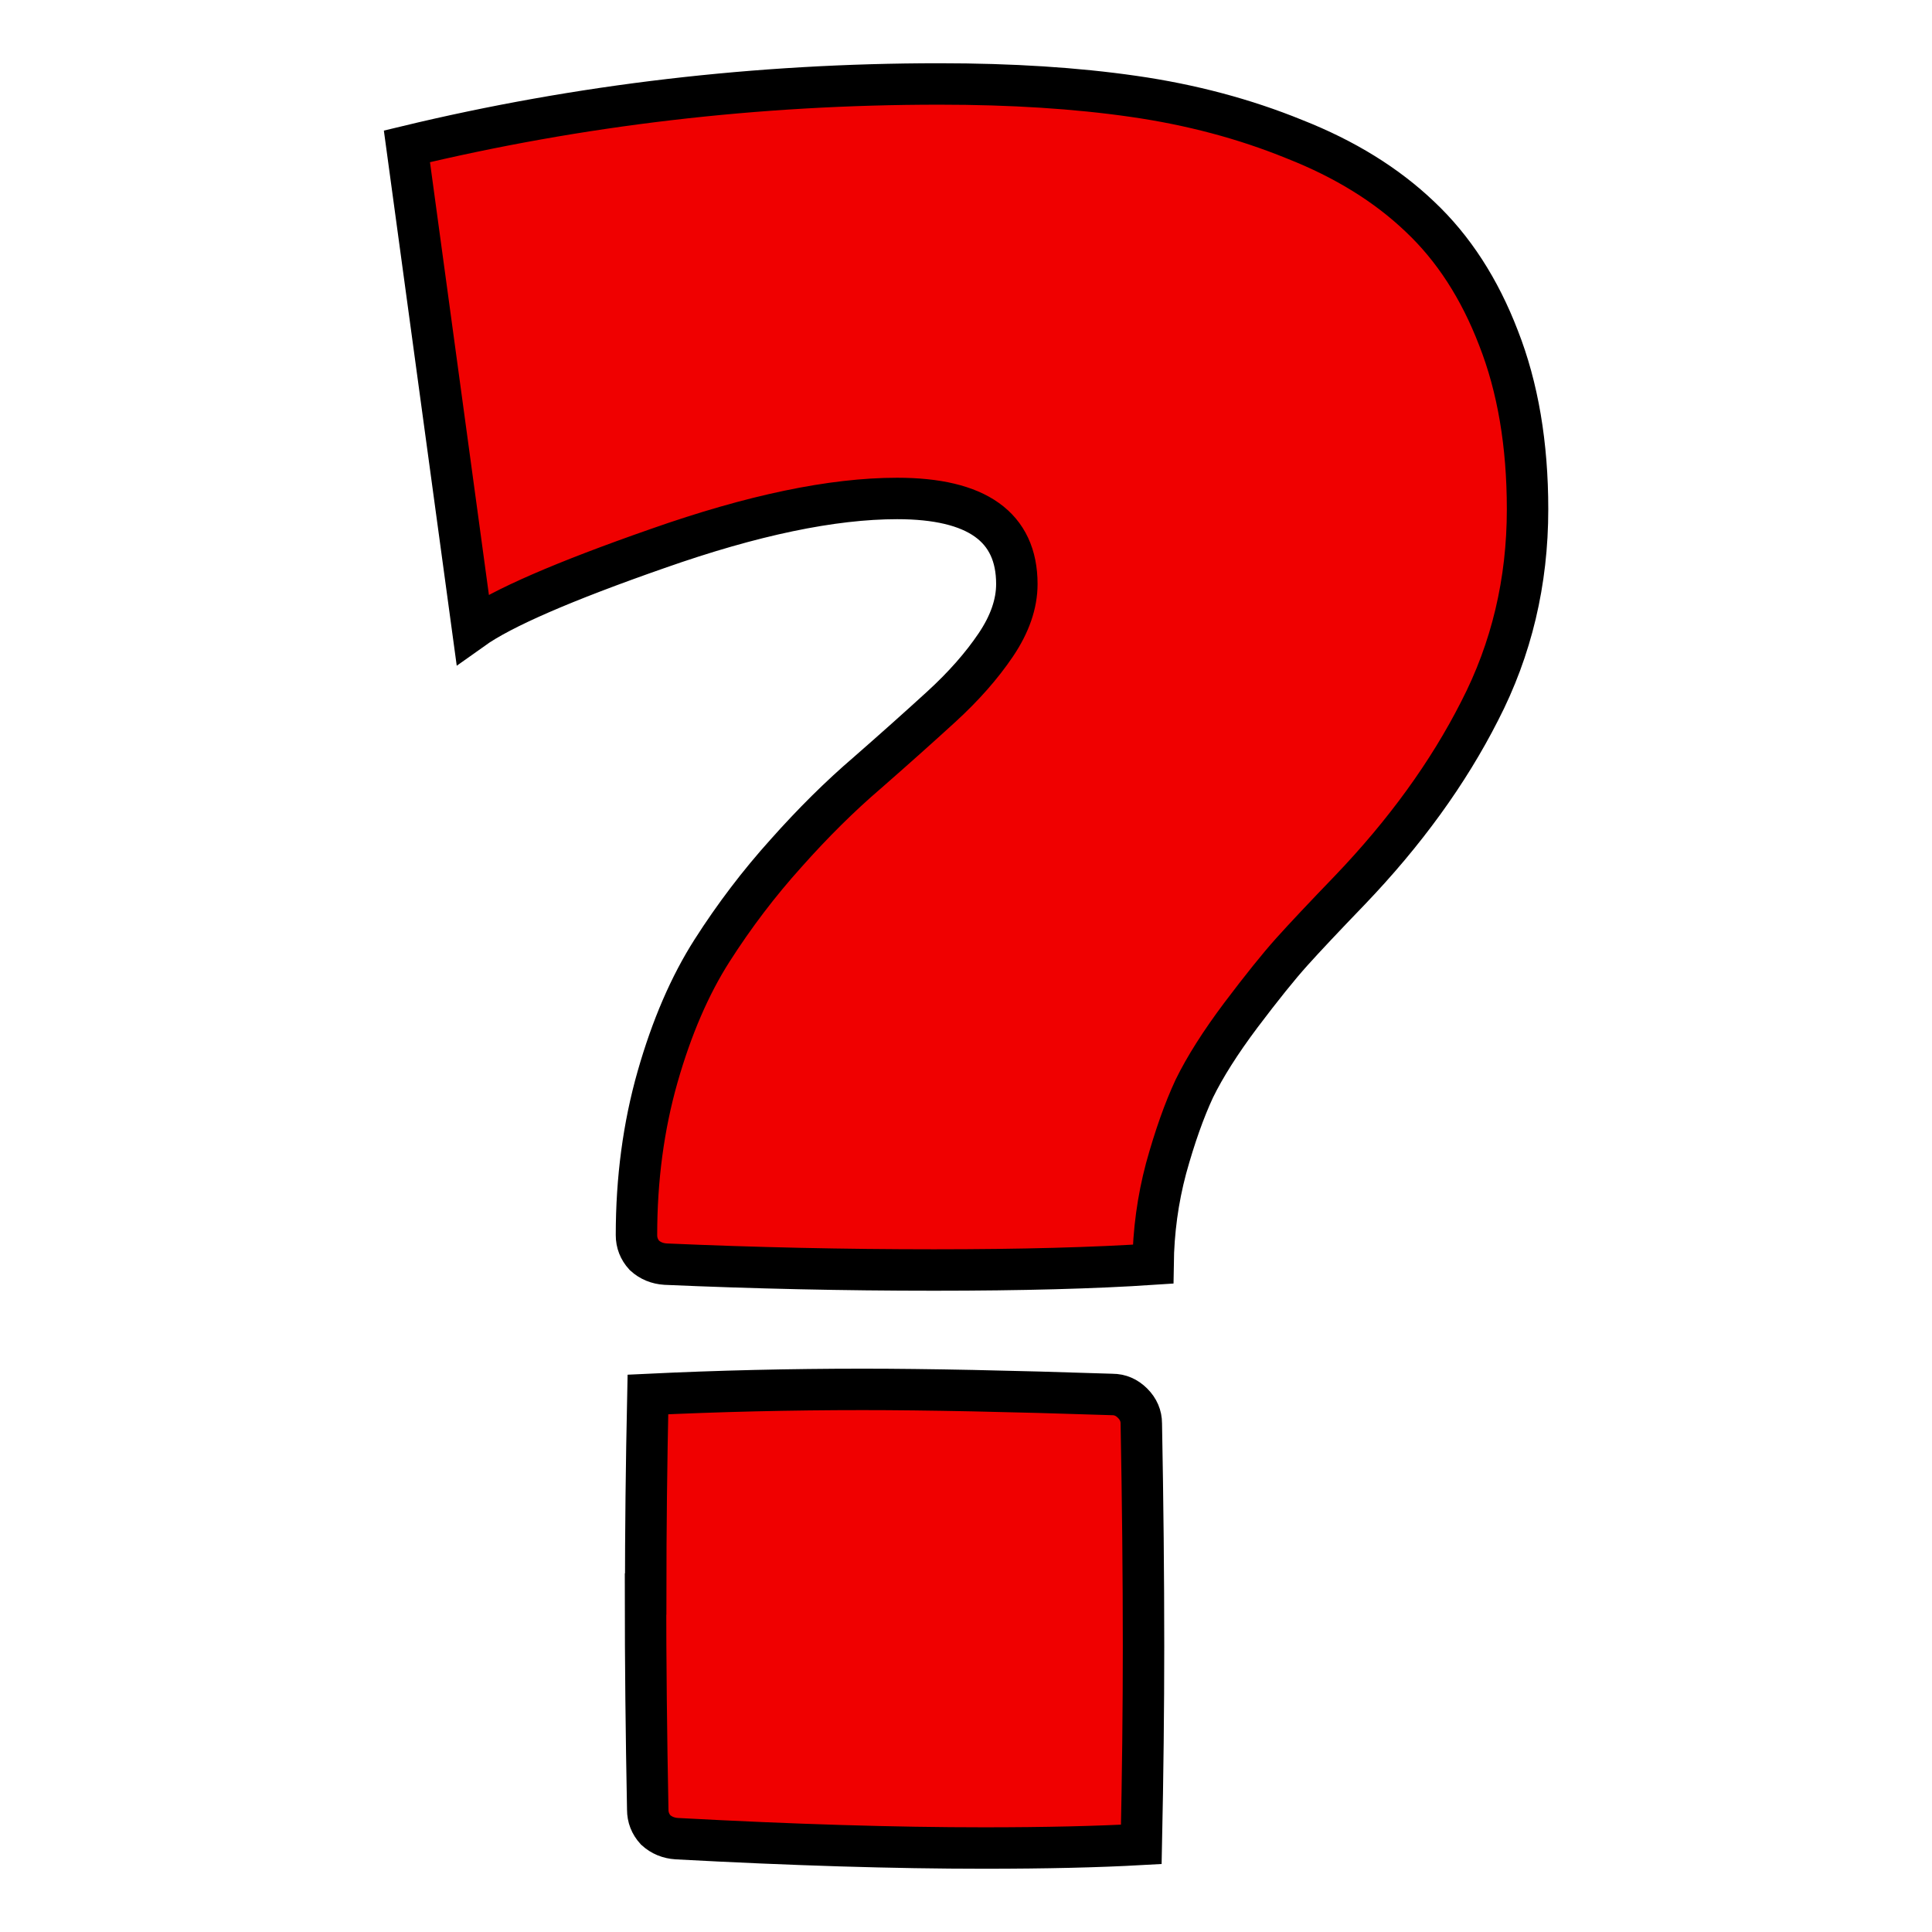
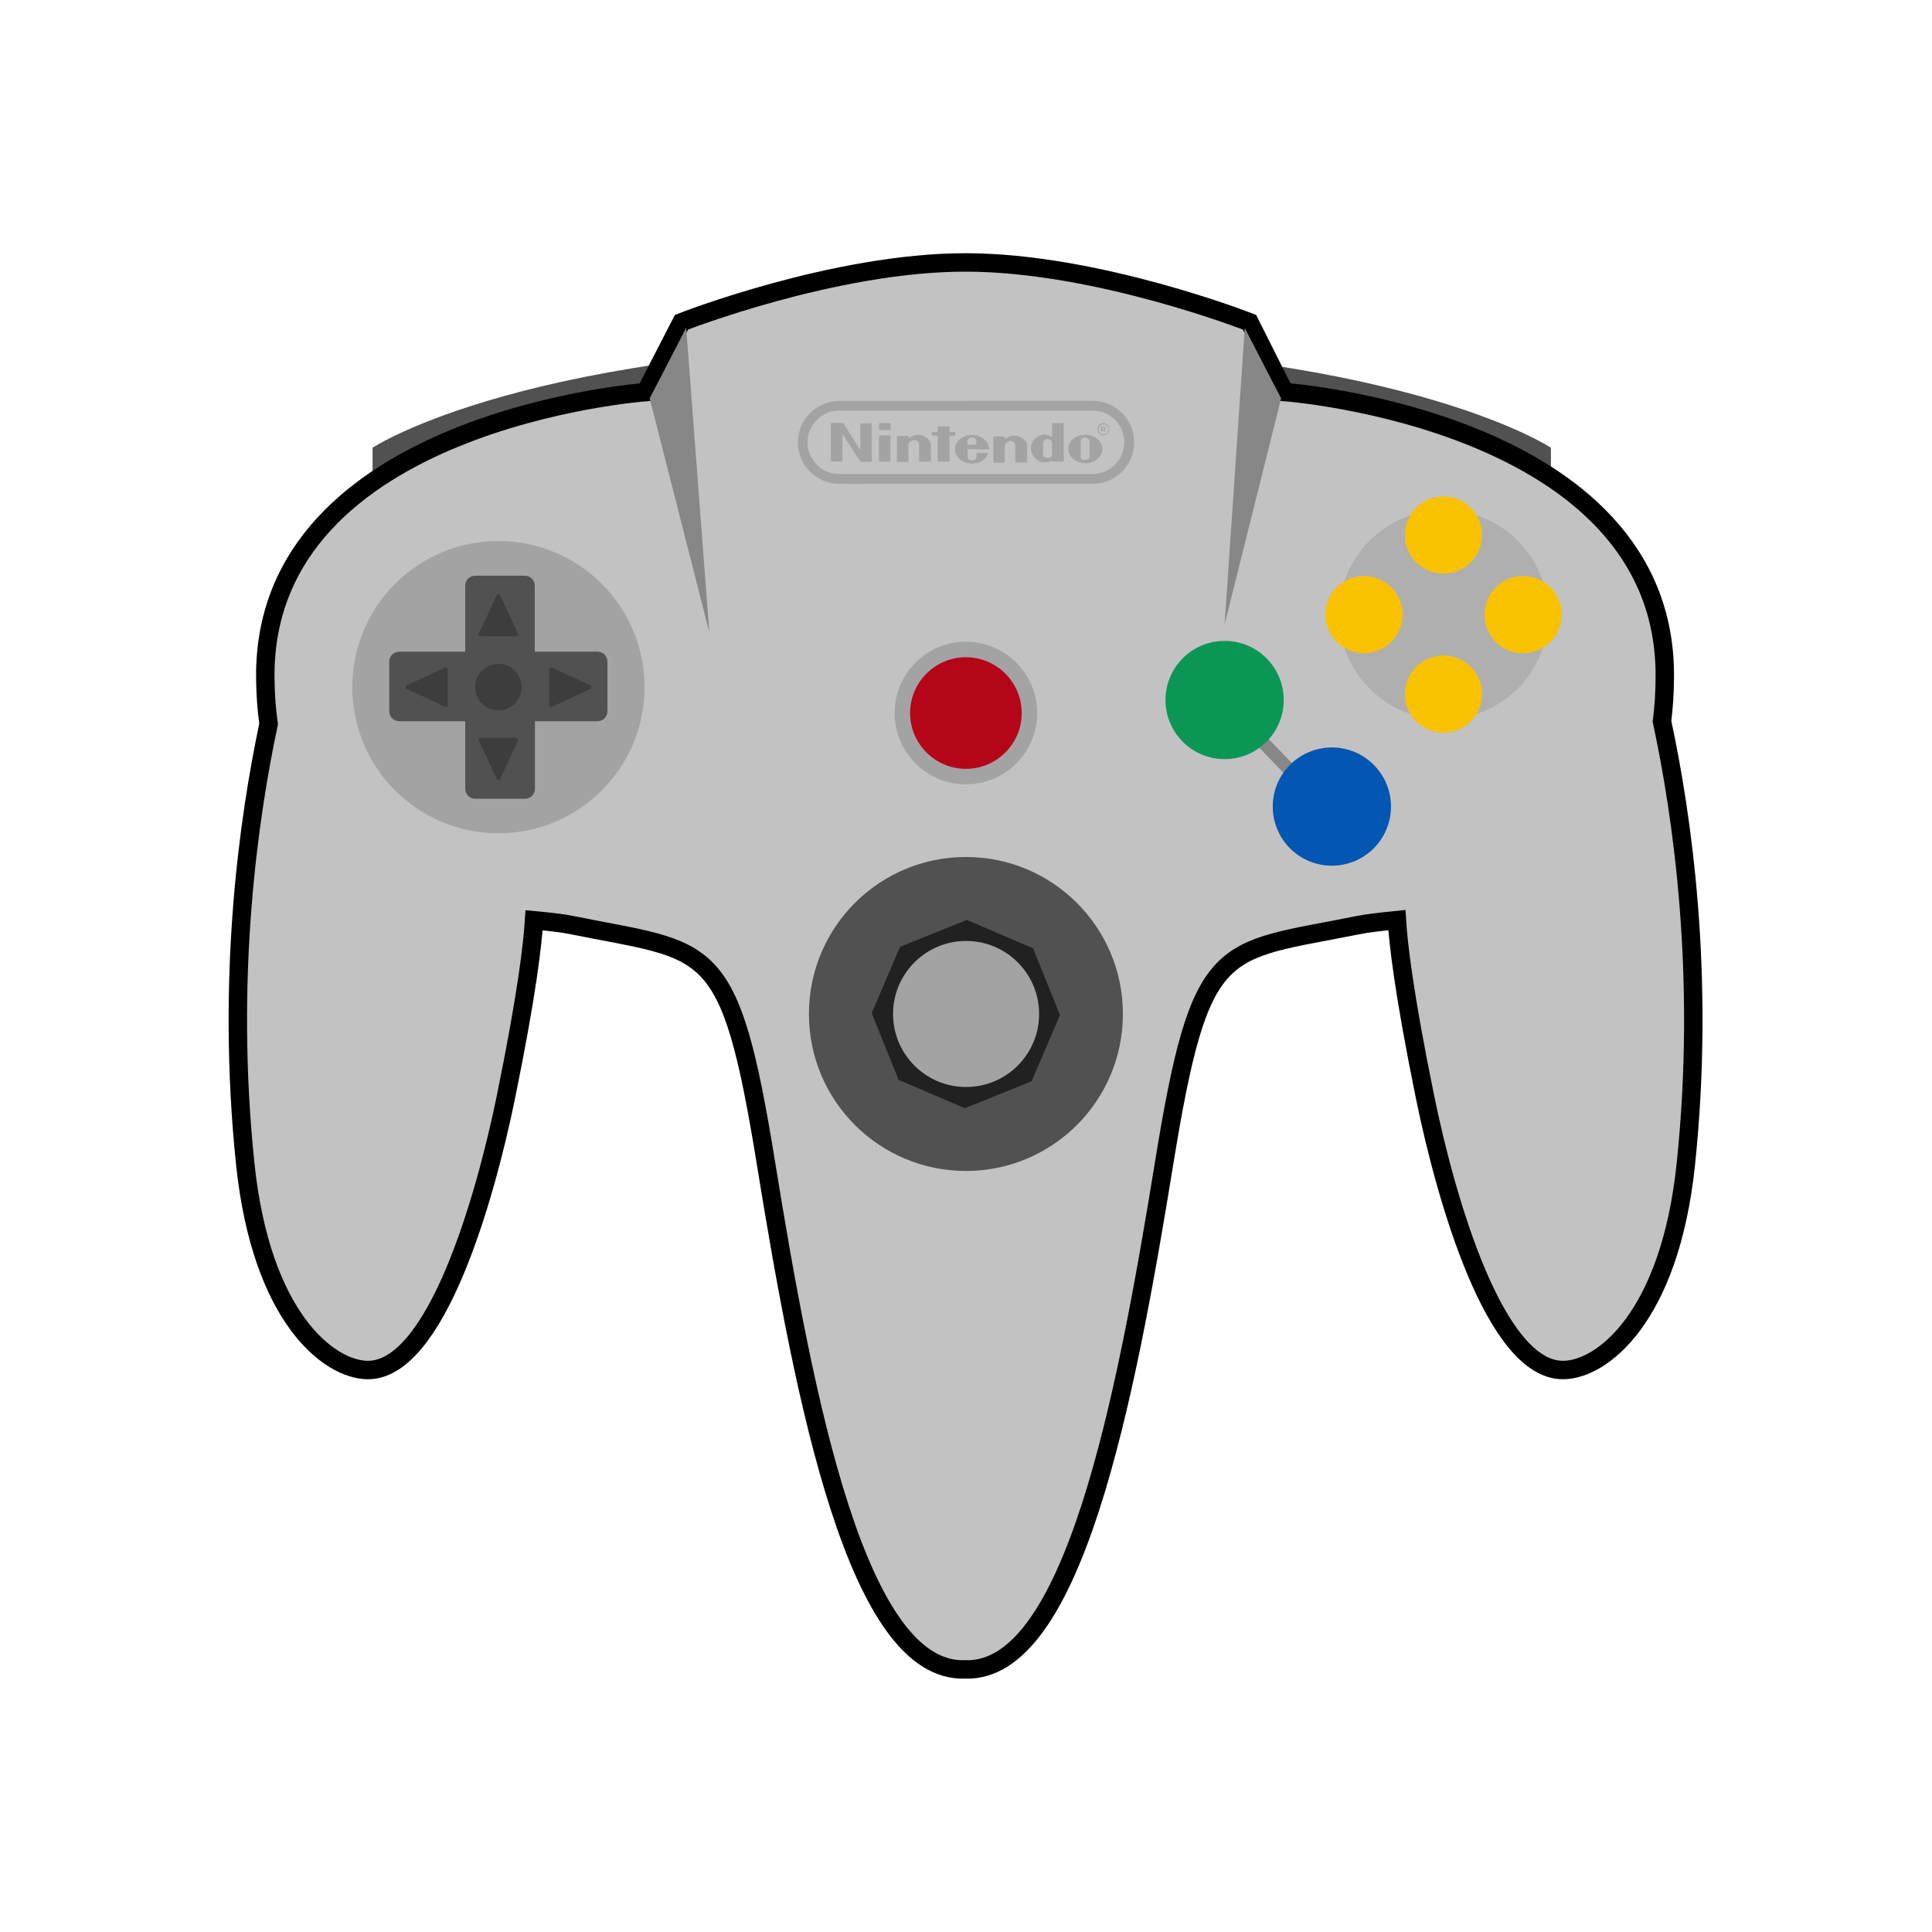
<svg xmlns="http://www.w3.org/2000/svg" width="42" height="42" viewBox="0 0 11.113 11.113" version="1.1" id="svg4925">
-   <defs id="defs4919" />
+   <defs id="defs4919">
+     <clipPath id="clipPath16" clipPathUnits="userSpaceOnUse">
+       <path id="path18" d="M 0,366.069 H 352.845 V 0 H 0 Z" />
+     </clipPath>
+     <clipPath id="clipPath16-4" clipPathUnits="userSpaceOnUse">
+       <path id="path18-6" d="M 0,366.069 H 352.845 V 0 H 0 Z" />
+     </clipPath>
+     <clipPath id="clipPath16-4-4" clipPathUnits="userSpaceOnUse">
+       <path id="path18-6-6" d="M 0,366.069 H 352.845 V 0 H 0 Z" />
+     </clipPath>
+   </defs>
  <g id="layer1" transform="translate(0,-285.8875)">
-     <g aria-label="?" style="font-style:normal;font-variant:normal;font-weight:normal;font-stretch:normal;font-size:18.723px;line-height:1.25;font-family:Digitalt;-inkscape-font-specification:Digitalt;letter-spacing:0px;word-spacing:0px;fill:#f00000;fill-opacity:1;stroke:#000000;stroke-width:0.261;stroke-miterlimit:4;stroke-dasharray:none;stroke-opacity:1" id="text4825" transform="matrix(0.913161,0,0,0.913161,1.938809,25.3087)">
-       <path d="m 1.944,295.4 q 0,-0.599 0.014,-1.257 0.667,-0.032 1.353,-0.032 0.603,0 1.572,0.032 0.073,0 0.128,0.055 0.055,0.055 0.055,0.128 0.014,0.741 0.014,1.403 0,0.59 -0.014,1.248 -0.411,0.023 -0.992,0.023 -0.841,0 -1.934,-0.059 -0.078,-0.005 -0.133,-0.055 -0.05,-0.055 -0.05,-0.128 -0.014,-0.718 -0.014,-1.358 z m -1.504,-9.119 q 1.632,-0.393 3.355,-0.393 0.681,0 1.221,0.078 0.544,0.078 1.015,0.27 0.475,0.187 0.791,0.489 0.315,0.297 0.494,0.763 0.183,0.466 0.183,1.079 0,0.686 -0.302,1.271 -0.297,0.585 -0.818,1.129 -0.242,0.251 -0.366,0.389 -0.123,0.137 -0.32,0.398 -0.192,0.256 -0.293,0.462 -0.096,0.206 -0.178,0.503 -0.078,0.293 -0.082,0.603 -0.553,0.037 -1.38,0.037 -0.85,0 -1.691,-0.037 -0.078,-0.005 -0.133,-0.055 -0.05,-0.055 -0.05,-0.128 0,-0.53 0.133,-0.997 0.133,-0.466 0.343,-0.795 0.21,-0.329 0.466,-0.613 0.256,-0.288 0.512,-0.507 0.256,-0.224 0.466,-0.416 0.21,-0.192 0.343,-0.389 0.133,-0.197 0.133,-0.384 0,-0.539 -0.754,-0.539 -0.613,0 -1.508,0.315 -0.891,0.311 -1.166,0.507 z" style="fill:#f00000;fill-opacity:1;stroke:#000000;stroke-width:0.261;stroke-miterlimit:4;stroke-dasharray:none;stroke-opacity:1" id="path4827" />
+     <g id="g6500">
+       <path d="m 8.921,288.75 v -0.287 c 0,0 -0.895,-0.596 -3.389,-0.596 -2.495,0 -3.389,0.596 -3.389,0.596 v 0.287" style="fill:#515151;fill-opacity:1;fill-rule:nonzero;stroke:none;stroke-width:0.023" id="path22-9-2" />
+       <path id="path26-2-4" d="m 5.553,287.397 c -0.757,0 -1.633,0.344 -1.633,0.344 l -0.207,0.402 c 0,0 -2.194,0.16 -2.187,1.636 5.085e-4,0.098 0.007,0.189 0.019,0.273 -0.114,0.538 -0.247,1.454 -0.134,2.533 0.093,0.884 0.482,1.179 0.701,1.183 0.396,0.007 0.679,-0.99 0.797,-1.565 0.124,-0.605 0.155,-0.891 0.163,-1.022 0.085,0.008 0.161,0.016 0.219,0.028 0.795,0.161 0.905,0.07 1.116,1.376 0.222,1.369 0.525,2.928 1.144,2.905 0.619,0.023 0.922,-1.537 1.144,-2.905 0.212,-1.307 0.321,-1.216 1.116,-1.376 0.059,-0.012 0.137,-0.02 0.224,-0.029 0.008,0.131 0.039,0.417 0.163,1.023 0.118,0.576 0.401,1.573 0.797,1.565 0.219,-0.004 0.609,-0.299 0.702,-1.183 0.114,-1.089 -0.022,-2.012 -0.137,-2.548 2.04e-5,-1.6e-4 -2.04e-5,-3.4e-4 0,-5e-4 0.01,-0.08 0.016,-0.166 0.016,-0.258 0.008,-1.476 -2.187,-1.636 -2.187,-1.636 L 7.187,287.741 c 0,0 -0.876,-0.344 -1.633,-0.344 z" style="fill:#c2c2c2;fill-opacity:1;fill-rule:nonzero;stroke:#000000;stroke-width:0.106;stroke-miterlimit:4;stroke-dasharray:none;stroke-opacity:1" />
+       <path d="m 7.16,287.774 -0.116,1.705 0.325,-1.3 z" style="fill:#878787;fill-opacity:1;fill-rule:nonzero;stroke:none;stroke-width:0.022" id="path226-0-9" />
+       <path d="m 3.696,289.84 c 0,0.458 -0.371,0.829 -0.829,0.829 -0.458,0 -0.829,-0.371 -0.829,-0.829 0,-0.458 0.371,-0.829 0.829,-0.829 0.458,0 0.829,0.371 0.829,0.829" style="fill:#a3a3a3;fill-opacity:1;fill-rule:nonzero;stroke:none;stroke-width:0.023" id="path46-2-8" />
+       <path d="m 3.696,289.84 c 0,0.458 -0.371,0.829 -0.829,0.829 -0.458,0 -0.829,-0.371 -0.829,-0.829 0,-0.458 0.371,-0.829 0.829,-0.829 0.458,0 0.829,0.371 0.829,0.829 z" style="fill:none;stroke:#a3a3a3;stroke-width:0.023;stroke-linecap:round;stroke-linejoin:round;stroke-miterlimit:10;stroke-dasharray:none;stroke-opacity:1" id="path50-4-3" />
+       <path d="M 3.02,290.482 H 2.733 c -0.032,0 -0.057,-0.026 -0.057,-0.057 v -0.389 H 2.296 c -0.032,0 -0.057,-0.026 -0.057,-0.057 v -0.286 c 0,-0.032 0.026,-0.057 0.057,-0.057 h 0.38 v -0.38 c 0,-0.032 0.026,-0.057 0.057,-0.057 h 0.286 c 0.032,0 0.057,0.026 0.057,0.057 v 0.38 h 0.361 c 0.032,0 0.057,0.026 0.057,0.057 v 0.286 c 0,0.032 -0.026,0.057 -0.057,0.057 H 3.077 v 0.389 c 0,0.032 -0.026,0.057 -0.057,0.057" style="fill:#515151;fill-opacity:1;fill-rule:nonzero;stroke:none;stroke-width:0.023" id="path54-7-1" />
+       <path d="m 5.966,289.989 c 0,0.226 -0.183,0.41 -0.41,0.41 -0.226,0 -0.41,-0.183 -0.41,-0.41 0,-0.226 0.183,-0.41 0.41,-0.41 0.226,0 0.41,0.183 0.41,0.41" style="fill:#a3a3a3;fill-opacity:1;fill-rule:nonzero;stroke:none;stroke-width:0.023" id="path58-7-3" />
+       <path d="m 6.459,291.72 c 0,0.499 -0.404,0.903 -0.903,0.903 -0.499,0 -0.903,-0.404 -0.903,-0.903 0,-0.499 0.404,-0.903 0.903,-0.903 0.499,0 0.903,0.404 0.903,0.903" style="fill:#515151;fill-opacity:1;fill-rule:nonzero;stroke:none;stroke-width:0.023" id="path66-4-9" />
+       <path d="m 7.458,290.305 -0.053,0.051 -0.186,-0.193 0.053,-0.051 z" style="fill:#878787;fill-opacity:1;fill-rule:nonzero;stroke:none;stroke-width:0.023" id="path70-9" />
+       <path d="m 8.906,289.423 c 0,0.333 -0.27,0.602 -0.602,0.602 -0.333,0 -0.602,-0.27 -0.602,-0.602 0,-0.333 0.27,-0.602 0.602,-0.602 0.333,0 0.602,0.27 0.602,0.602" style="fill:#afafaf;fill-opacity:1;fill-rule:nonzero;stroke:none;stroke-width:0.024" id="path78-3" />
+       <path d="m 3.001,289.84 c 0,0.074 -0.06,0.134 -0.134,0.134 -0.074,0 -0.134,-0.06 -0.134,-0.134 0,-0.074 0.06,-0.134 0.134,-0.134 0.074,0 0.134,0.06 0.134,0.134" style="fill:#3d3d3d;fill-opacity:1;fill-rule:nonzero;stroke:none;stroke-width:0.023" id="path82-1-0" />
+       <path d="m 2.765,290.143 h 0.204 l -0.102,0.219 z" style="fill:#3d3d3d;fill-opacity:1;fill-rule:nonzero;stroke:none;stroke-width:0.023" id="path86-2-6" />
+       <path d="m 2.765,290.143 h 0.204 l -0.102,0.219 z" style="fill:none;stroke:#3d3d3d;stroke-width:0.023;stroke-linecap:butt;stroke-linejoin:round;stroke-miterlimit:10;stroke-dasharray:none;stroke-opacity:1" id="path90-8-4" />
+       <path d="M 2.969,289.536 H 2.765 l 0.102,-0.219 z" style="fill:#3d3d3d;fill-opacity:1;fill-rule:nonzero;stroke:none;stroke-width:0.023" id="path94-9-0" />
+       <path d="M 2.969,289.536 H 2.765 l 0.102,-0.219 z" style="fill:none;stroke:#3d3d3d;stroke-width:0.023;stroke-linecap:butt;stroke-linejoin:round;stroke-miterlimit:10;stroke-dasharray:none;stroke-opacity:1" id="path98-3-6" />
+       <path d="m 2.564,289.738 v 0.204 l -0.219,-0.102 z" style="fill:#3d3d3d;fill-opacity:1;fill-rule:nonzero;stroke:none;stroke-width:0.023" id="path102-6-6" />
+       <path d="m 2.564,289.738 v 0.204 l -0.219,-0.102 z" style="fill:none;stroke:#3d3d3d;stroke-width:0.023;stroke-linecap:butt;stroke-linejoin:round;stroke-miterlimit:10;stroke-dasharray:none;stroke-opacity:1" id="path106-8-5" />
+       <path d="m 3.171,289.942 v -0.204 l 0.219,0.102 z" style="fill:#3d3d3d;fill-opacity:1;fill-rule:nonzero;stroke:none;stroke-width:0.023" id="path110-0-9" />
+       <path d="m 3.171,289.942 v -0.204 l 0.219,0.102 z" style="fill:none;stroke:#3d3d3d;stroke-width:0.023;stroke-linecap:butt;stroke-linejoin:round;stroke-miterlimit:10;stroke-dasharray:none;stroke-opacity:1" id="path114-2-7" />
+       <path d="m 5.877,289.989 c 0,0.177 -0.144,0.321 -0.321,0.321 -0.177,0 -0.321,-0.144 -0.321,-0.321 0,-0.177 0.144,-0.321 0.321,-0.321 0.177,0 0.321,0.144 0.321,0.321" style="fill:#b40519;fill-opacity:1;fill-rule:nonzero;stroke:none;stroke-width:0.023" id="path118-1-8" />
+       <path d="m 7.384,289.914 c 0,0.188 -0.152,0.34 -0.34,0.34 -0.188,0 -0.34,-0.152 -0.34,-0.34 0,-0.188 0.152,-0.34 0.34,-0.34 0.188,0 0.34,0.152 0.34,0.34" style="fill:#0c9655;fill-opacity:1;fill-rule:nonzero;stroke:none;stroke-width:0.023" id="path122-0-9" />
+       <path d="m 8.068,289.423 c 0,0.123 -0.1,0.222 -0.222,0.222 -0.123,0 -0.222,-0.1 -0.222,-0.222 0,-0.123 0.1,-0.222 0.222,-0.222 0.123,0 0.222,0.1 0.222,0.222" style="fill:#f9c200;fill-opacity:1;fill-rule:nonzero;stroke:none;stroke-width:0.023" id="path126-5-6" />
+       <path d="m 8.983,289.423 c 0,0.123 -0.1,0.222 -0.222,0.222 -0.123,0 -0.222,-0.1 -0.222,-0.222 0,-0.123 0.1,-0.222 0.222,-0.222 0.123,0 0.222,0.1 0.222,0.222" style="fill:#f9c200;fill-opacity:1;fill-rule:nonzero;stroke:none;stroke-width:0.023" id="path130-1-2" />
+       <path d="m 8.303,289.658 c 0.123,0 0.222,0.1 0.222,0.222 0,0.123 -0.1,0.222 -0.222,0.222 -0.123,0 -0.222,-0.1 -0.222,-0.222 0,-0.123 0.1,-0.222 0.222,-0.222" style="fill:#f9c200;fill-opacity:1;fill-rule:nonzero;stroke:none;stroke-width:0.023" id="path134-1-6" />
+       <path d="m 8.303,288.743 c 0.123,0 0.222,0.1 0.222,0.222 0,0.123 -0.1,0.222 -0.222,0.222 -0.123,0 -0.222,-0.1 -0.222,-0.222 0,-0.123 0.1,-0.222 0.222,-0.222" style="fill:#f9c200;fill-opacity:1;fill-rule:nonzero;stroke:none;stroke-width:0.023" id="path138-0-3" />
+       <path d="m 5.169,292.099 -0.155,-0.384 0.163,-0.381 0.384,-0.155 0.381,0.163 0.155,0.384 -0.163,0.381 -0.384,0.155 z" style="fill:#212121;fill-opacity:1;fill-rule:nonzero;stroke:none;stroke-width:0.023" id="path142-1" />
+       <path d="m 8.001,290.527 c 0,0.188 -0.152,0.34 -0.34,0.34 -0.188,0 -0.34,-0.152 -0.34,-0.34 0,-0.188 0.152,-0.34 0.34,-0.34 0.188,0 0.34,0.152 0.34,0.34" style="fill:#0356b2;fill-opacity:1;fill-rule:nonzero;stroke:none;stroke-width:0.023" id="path146-8-9" />
+       <path d="m 5.977,291.72 c 0,0.232 -0.188,0.42 -0.42,0.42 -0.232,0 -0.42,-0.188 -0.42,-0.42 0,-0.232 0.188,-0.42 0.42,-0.42 0.232,0 0.42,0.188 0.42,0.42" style="fill:#a3a3a3;fill-opacity:1;fill-rule:nonzero;stroke:none;stroke-width:0.028" id="path154-9" />
+       <path d="M 5.556,288.614 H 6.279 c 0.013,0 0.025,-9.1e-4 0.038,-0.003 0.101,-0.018 0.168,-0.118 0.146,-0.218 -0.019,-0.085 -0.092,-0.144 -0.179,-0.144 -0.485,-8e-5 -0.97,-3e-5 -1.455,0 -0.043,0 -0.081,0.013 -0.115,0.04 -0.078,0.061 -0.092,0.177 -0.03,0.255 0.038,0.048 0.088,0.07 0.148,0.07 z m -2.28e-5,-0.421 c 0.241,0 0.482,9e-5 0.724,-7e-5 0.045,-4e-5 0.087,0.01 0.125,0.033 0.065,0.039 0.105,0.097 0.116,0.173 0.016,0.116 -0.052,0.224 -0.162,0.26 -0.025,0.008 -0.051,0.012 -0.078,0.012 -0.428,-4e-5 -0.857,-4e-5 -1.285,-4e-5 -0.057,0 -0.115,4.6e-4 -0.172,-1.8e-4 -0.108,-9.2e-4 -0.203,-0.078 -0.228,-0.183 -0.028,-0.122 0.039,-0.243 0.158,-0.282 0.026,-0.008 0.052,-0.012 0.079,-0.012 0.241,8e-5 0.482,3e-5 0.724,3e-5" style="fill:#a3a3a3;fill-opacity:1;fill-rule:evenodd;stroke:none;stroke-width:0.023" id="path178-2" />
+       <path d="m 4.949,288.474 v -0.006 c 0,-0.047 9.17e-5,-0.093 -1.376e-4,-0.139 0,-0.005 0.001,-0.006 0.006,-0.006 0.018,2.8e-4 0.037,2.3e-4 0.055,5e-5 0.004,-5e-5 0.005,9.2e-4 0.005,0.005 -9.18e-5,0.07 -9.18e-5,0.14 2.29e-5,0.21 0,0.005 -0.001,0.006 -0.005,0.006 -0.019,-2.3e-4 -0.037,-2.3e-4 -0.056,0 -0.004,9e-5 -0.006,-0.002 -0.008,-0.005 -0.032,-0.049 -0.063,-0.098 -0.095,-0.148 -0.001,-0.002 -0.002,-0.004 -0.005,-0.006 v 0.006 c 0,0.048 -1.376e-4,0.096 1.606e-4,0.144 6.88e-5,0.006 -0.002,0.007 -0.008,0.007 -0.018,-3.6e-4 -0.035,-2.7e-4 -0.053,-5e-5 -0.004,5e-5 -0.006,-4.8e-4 -0.006,-0.006 1.606e-4,-0.07 1.606e-4,-0.14 -2.3e-5,-0.21 0,-0.005 0.002,-0.006 0.006,-0.006 0.02,1.8e-4 0.04,2.3e-4 0.06,-4e-5 0.004,-5e-5 0.006,0.002 0.008,0.005 0.031,0.049 0.062,0.098 0.093,0.147 4.358e-4,-4e-5 8.483e-4,-9e-5 0.001,-1.4e-4" style="fill:#a3a3a3;fill-opacity:1;fill-rule:evenodd;stroke:none;stroke-width:0.023" id="path182-6" />
+       <path d="m 6.051,288.471 c 0,-0.011 2.065e-4,-0.021 -4.58e-5,-0.032 -3.899e-4,-0.015 -0.01,-0.025 -0.024,-0.026 -0.014,-4.5e-4 -0.026,0.009 -0.027,0.024 -8.241e-4,0.022 -5.284e-4,0.044 -1.376e-4,0.066 1.835e-4,0.009 0.006,0.015 0.016,0.017 0.006,9.2e-4 0.013,0.002 0.02,2.3e-4 0.01,-0.002 0.016,-0.007 0.016,-0.018 2.065e-4,-0.011 4.59e-5,-0.021 6.89e-5,-0.032 m 4.58e-5,-0.068 c 0,-0.022 -6.88e-5,-0.042 4.59e-5,-0.063 0,-0.006 -0.002,-0.013 9.162e-4,-0.017 0.003,-0.004 0.011,-9.2e-4 0.017,-9.2e-4 0.014,-1.8e-4 0.029,5e-5 0.044,-1.4e-4 0.004,-4e-5 0.005,4.9e-4 0.005,0.005 -1.147e-4,0.07 -1.147e-4,0.14 -2.3e-5,0.21 2.3e-5,0.004 -7.804e-4,0.006 -0.005,0.006 -0.019,-2.1e-4 -0.038,-4e-5 -0.057,-1.1e-4 -0.002,0 -0.005,9.1e-4 -0.005,-0.003 -4.129e-4,-0.004 -0.003,-4.9e-4 -0.004,-1.8e-4 -0.012,0.005 -0.024,0.007 -0.036,0.008 -0.03,0.002 -0.052,-0.013 -0.068,-0.037 -0.035,-0.055 7.321e-4,-0.108 0.044,-0.119 0.021,-0.006 0.04,-0.002 0.059,0.008 0.002,9.2e-4 0.003,0.002 0.006,0.004" style="fill:#a3a3a3;fill-opacity:1;fill-rule:evenodd;stroke:none;stroke-width:0.023" id="path186-0" />
+       <path d="m 5.779,288.413 c 0.007,-0.003 0.014,-0.006 0.02,-0.01 0.038,-0.022 0.083,-0.005 0.105,0.029 0.003,0.005 0.004,0.01 0.004,0.015 -1.376e-4,0.032 -1.376e-4,0.064 2.3e-5,0.095 2.28e-5,0.004 -5.527e-4,0.006 -0.005,0.006 -0.019,-2.8e-4 -0.039,-2.8e-4 -0.058,-4e-5 -0.004,4e-5 -0.005,-9.2e-4 -0.005,-0.006 1.835e-4,-0.031 9.18e-5,-0.062 9.18e-5,-0.093 0,-0.015 -0.018,-0.029 -0.033,-0.025 -0.005,0.002 -0.009,0.003 -0.013,0.006 -0.01,0.006 -0.015,0.012 -0.015,0.024 8.725e-4,0.03 1.835e-4,0.059 3.9e-4,0.089 4.58e-5,0.005 -0.001,0.006 -0.005,0.006 -0.019,-2.4e-4 -0.037,-2.4e-4 -0.056,0 -0.004,9e-5 -0.005,-9.2e-4 -0.005,-0.006 1.375e-4,-0.046 1.605e-4,-0.093 0,-0.139 0,-0.005 0.002,-0.006 0.005,-0.006 0.018,1.8e-4 0.037,2.7e-4 0.055,-5e-5 0.005,-1.3e-4 0.006,0.002 0.006,0.006 -3.211e-4,0.003 -4.59e-5,0.006 -4.59e-5,0.009" style="fill:#a3a3a3;fill-opacity:1;fill-rule:evenodd;stroke:none;stroke-width:0.023" id="path190-2" />
+       <path d="m 5.225,288.409 c 0.006,-0.004 0.011,-0.006 0.016,-0.009 0.032,-0.02 0.07,-0.013 0.096,0.012 0.012,0.011 0.018,0.023 0.018,0.04 -0.001,0.028 -4.588e-4,0.057 -1.377e-4,0.085 6.89e-5,0.006 -0.002,0.006 -0.007,0.006 -0.018,-2.8e-4 -0.037,-2.8e-4 -0.055,0 -0.005,1.2e-4 -0.006,-9.2e-4 -0.006,-0.006 2.753e-4,-0.03 1.376e-4,-0.061 1.376e-4,-0.091 0,-0.017 -0.019,-0.031 -0.035,-0.026 -0.004,0.002 -0.009,0.003 -0.013,0.006 -0.009,0.005 -0.015,0.012 -0.014,0.024 8.727e-4,0.029 9.17e-5,0.058 4.588e-4,0.088 9.17e-5,0.006 -0.002,0.007 -0.007,0.007 -0.018,-3.7e-4 -0.036,-2.8e-4 -0.054,-5e-5 -0.004,5e-5 -0.005,-9.2e-4 -0.005,-0.006 1.606e-4,-0.046 1.147e-4,-0.093 2.29e-5,-0.139 0,-0.004 8.484e-4,-0.005 0.005,-0.005 0.019,1.8e-4 0.038,1.8e-4 0.057,0 0.004,-4e-5 0.005,9.2e-4 0.005,0.005 -3.442e-4,0.003 -9.18e-5,0.006 -9.18e-5,0.01" style="fill:#a3a3a3;fill-opacity:1;fill-rule:evenodd;stroke:none;stroke-width:0.023" id="path194-2" />
+       <path d="m 6.216,288.471 h 2.29e-5 c 0,0.014 -1.835e-4,0.029 6.89e-5,0.043 1.606e-4,0.01 0.005,0.016 0.015,0.018 0.005,0.002 0.011,9.2e-4 0.016,9.2e-4 0.013,-9.2e-4 0.02,-0.007 0.02,-0.02 2.295e-4,-0.028 2.982e-4,-0.055 0,-0.083 -1.146e-4,-0.016 -0.01,-0.026 -0.025,-0.026 -0.016,4e-5 -0.026,0.01 -0.026,0.026 -2.064e-4,0.014 -2.29e-5,0.027 -2.29e-5,0.041 m 0.027,-0.082 c 0.024,9e-5 0.046,0.006 0.066,0.021 0.042,0.032 0.043,0.086 0.002,0.119 -0.038,0.031 -0.098,0.031 -0.136,4.9e-4 -0.041,-0.033 -0.04,-0.09 0.003,-0.121 0.019,-0.014 0.041,-0.02 0.065,-0.02" style="fill:#a3a3a3;fill-opacity:1;fill-rule:evenodd;stroke:none;stroke-width:0.023" id="path198-5" />
+       <path d="m 5.59,288.445 h 0.01 c 0.017,0 0.017,0 0.016,-0.017 -9.645e-4,-0.014 -0.011,-0.024 -0.025,-0.024 -0.014,-3.8e-4 -0.024,0.008 -0.026,0.022 -5.963e-4,0.006 -9.16e-5,0.011 -3.211e-4,0.017 -1.147e-4,0.003 0.001,0.003 0.004,0.003 0.007,-5e-5 0.015,0 0.022,0 m 0.036,0.025 c -0.019,0 -0.037,1.4e-4 -0.056,-5e-5 -0.004,-4e-5 -0.005,4.9e-4 -0.005,0.006 3.441e-4,0.012 4.58e-5,0.025 1.835e-4,0.037 1.376e-4,0.013 0.007,0.02 0.02,0.021 0.005,3.4e-4 0.01,4.3e-4 0.015,-9.2e-4 0.011,-0.003 0.016,-0.009 0.016,-0.02 1.376e-4,-0.006 1.835e-4,-0.011 0,-0.017 -9.18e-5,-0.003 6.884e-4,-0.004 0.004,-0.004 0.02,6e-5 0.04,1.1e-4 0.06,0 0.005,-6e-5 0.003,0.003 0.002,0.005 -0.007,0.018 -0.02,0.031 -0.036,0.041 -0.039,0.023 -0.093,0.019 -0.126,-0.01 -0.037,-0.032 -0.037,-0.082 -2.752e-4,-0.114 0.039,-0.034 0.104,-0.033 0.142,9.2e-4 0.015,0.013 0.024,0.029 0.026,0.05 4.359e-4,0.005 -3.212e-4,0.006 -0.005,0.006 -0.019,-2.7e-4 -0.037,-1.2e-4 -0.056,-1.2e-4" style="fill:#a3a3a3;fill-opacity:1;fill-rule:evenodd;stroke:none;stroke-width:0.023" id="path202-2" />
+       <path d="m 5.394,288.468 c 0,-0.023 -1.147e-4,-0.046 1.147e-4,-0.069 4.58e-5,-0.005 -0.001,-0.006 -0.005,-0.006 -0.008,2.6e-4 -0.017,-4e-5 -0.025,1.5e-4 -0.003,8e-5 -0.004,-4.9e-4 -0.005,-0.005 -4.817e-4,-0.016 -6.205e-4,-0.016 0.015,-0.016 0.005,0 0.01,-1.9e-4 0.016,3e-5 0.003,1.2e-4 0.004,-9.2e-4 0.004,-0.004 -2.294e-4,-0.007 9.17e-5,-0.015 -1.377e-4,-0.023 -9.17e-5,-0.004 9.369e-4,-0.005 0.004,-0.005 0.02,1.4e-4 0.039,1.4e-4 0.059,0 0.004,-3e-5 0.005,9.2e-4 0.005,0.005 -2.981e-4,0.007 9.18e-5,0.015 -1.605e-4,0.023 -1.147e-4,0.004 0.001,0.005 0.004,0.005 0.009,-2.2e-4 0.017,7e-5 0.026,-1.3e-4 0.003,-9e-5 0.004,9.2e-4 0.004,0.005 2.295e-4,0.016 3.671e-4,0.016 -0.015,0.016 -0.006,9e-5 -0.015,-0.003 -0.018,9.2e-4 -0.003,0.004 -0.001,0.012 -0.001,0.018 -4.6e-5,0.041 -1.148e-4,0.083 9.17e-5,0.124 2.3e-5,0.005 -0.001,0.006 -0.006,0.006 -0.019,-3.2e-4 -0.038,-2.7e-4 -0.057,-5e-5 -0.004,5e-5 -0.005,-9.2e-4 -0.005,-0.006 2.294e-4,-0.023 1.146e-4,-0.046 1.146e-4,-0.07" style="fill:#a3a3a3;fill-opacity:1;fill-rule:evenodd;stroke:none;stroke-width:0.023" id="path206-0" />
+       <path d="m 5.122,288.468 c 0,0.023 -1.146e-4,0.046 1.377e-4,0.069 4.58e-5,0.005 -0.001,0.006 -0.006,0.006 -0.018,-2.4e-4 -0.037,-2.4e-4 -0.055,0 -0.004,3e-5 -0.005,-9.2e-4 -0.005,-0.006 1.605e-4,-0.046 1.605e-4,-0.093 0,-0.139 -2.3e-5,-0.005 0.001,-0.006 0.005,-0.006 0.019,1.9e-4 0.037,1.9e-4 0.056,0 0.004,-4e-5 0.005,9.2e-4 0.005,0.005 -2.064e-4,0.023 -1.147e-4,0.046 -1.147e-4,0.07" style="fill:#a3a3a3;fill-opacity:1;fill-rule:evenodd;stroke:none;stroke-width:0.023" id="path210-8" />
+       <path d="m 5.089,288.362 c -0.01,0 -0.019,-9e-5 -0.029,9e-5 -0.003,9e-5 -0.004,-9.2e-4 -0.004,-0.005 1.835e-4,-0.011 1.376e-4,-0.021 0,-0.032 0,-0.003 6.884e-4,-0.004 0.004,-0.004 0.02,1.1e-4 0.039,1.1e-4 0.059,0 0.003,0 0.004,9.1e-4 0.004,0.004 -1.605e-4,0.011 -2.063e-4,0.021 0,0.032 9.18e-5,0.004 -0.001,0.004 -0.004,0.004 -0.01,-1.4e-4 -0.019,-9e-5 -0.029,-9e-5" style="fill:#a3a3a3;fill-opacity:1;fill-rule:evenodd;stroke:none;stroke-width:0.023" id="path214-8" />
+       <path d="m 6.348,288.386 c 0.015,1.4e-4 0.029,-0.013 0.029,-0.029 6.88e-5,-0.016 -0.013,-0.03 -0.029,-0.03 -0.016,-4e-5 -0.029,0.013 -0.029,0.03 -6.88e-5,0.016 0.012,0.029 0.028,0.029 m 1.147e-4,-0.065 c 0.018,-7e-5 0.034,0.016 0.034,0.036 2.29e-5,0.018 -0.016,0.034 -0.034,0.034 -0.019,0 -0.034,-0.016 -0.034,-0.034 -4.58e-5,-0.02 0.015,-0.036 0.034,-0.036" style="fill:#a3a3a3;fill-opacity:1;fill-rule:evenodd;stroke:none;stroke-width:0.023" id="path218-4" />
+       <path d="m 6.346,288.356 c 0.004,3.9e-4 0.008,1.8e-4 0.008,-0.005 1.376e-4,-0.006 -0.004,-0.006 -0.008,-0.006 -0.005,-4.4e-4 -0.005,0.002 -0.006,0.006 -2.294e-4,0.006 0.002,0.006 0.006,0.006 m -0.011,-9.2e-4 c -2.3e-5,-9.2e-4 -1.147e-4,-0.002 2.28e-5,-0.003 3.9e-4,-0.004 -0.002,-0.01 0.001,-0.012 0.005,-0.002 0.011,-0.002 0.017,1.8e-4 0.007,0.003 0.009,0.012 0.003,0.017 -0.003,0.003 -0.002,0.005 -5.527e-4,0.007 0.001,0.002 0.003,0.004 -2.294e-4,0.006 -0.004,0.002 -0.003,-0.002 -0.004,-0.003 -8.968e-4,-9.2e-4 -0.002,-0.003 -0.002,-0.004 -0.001,-0.004 -0.004,-0.002 -0.007,-0.002 -0.003,0 -0.002,0.003 -0.002,0.005 -2.523e-4,0.002 4.129e-4,0.004 -0.003,0.004 -0.003,-5e-5 -0.003,-0.002 -0.003,-0.004 -2.3e-5,-0.004 0,-0.007 0,-0.011" style="fill:#a3a3a3;fill-opacity:1;fill-rule:evenodd;stroke:none;stroke-width:0.023" id="path222-9" />
+       <path d="m 3.947,287.773 0.133,1.752 -0.343,-1.346 z" style="fill:#878787;fill-opacity:1;fill-rule:nonzero;stroke:none;stroke-width:0.023" id="path230-6-2" />
    </g>
  </g>
</svg>
